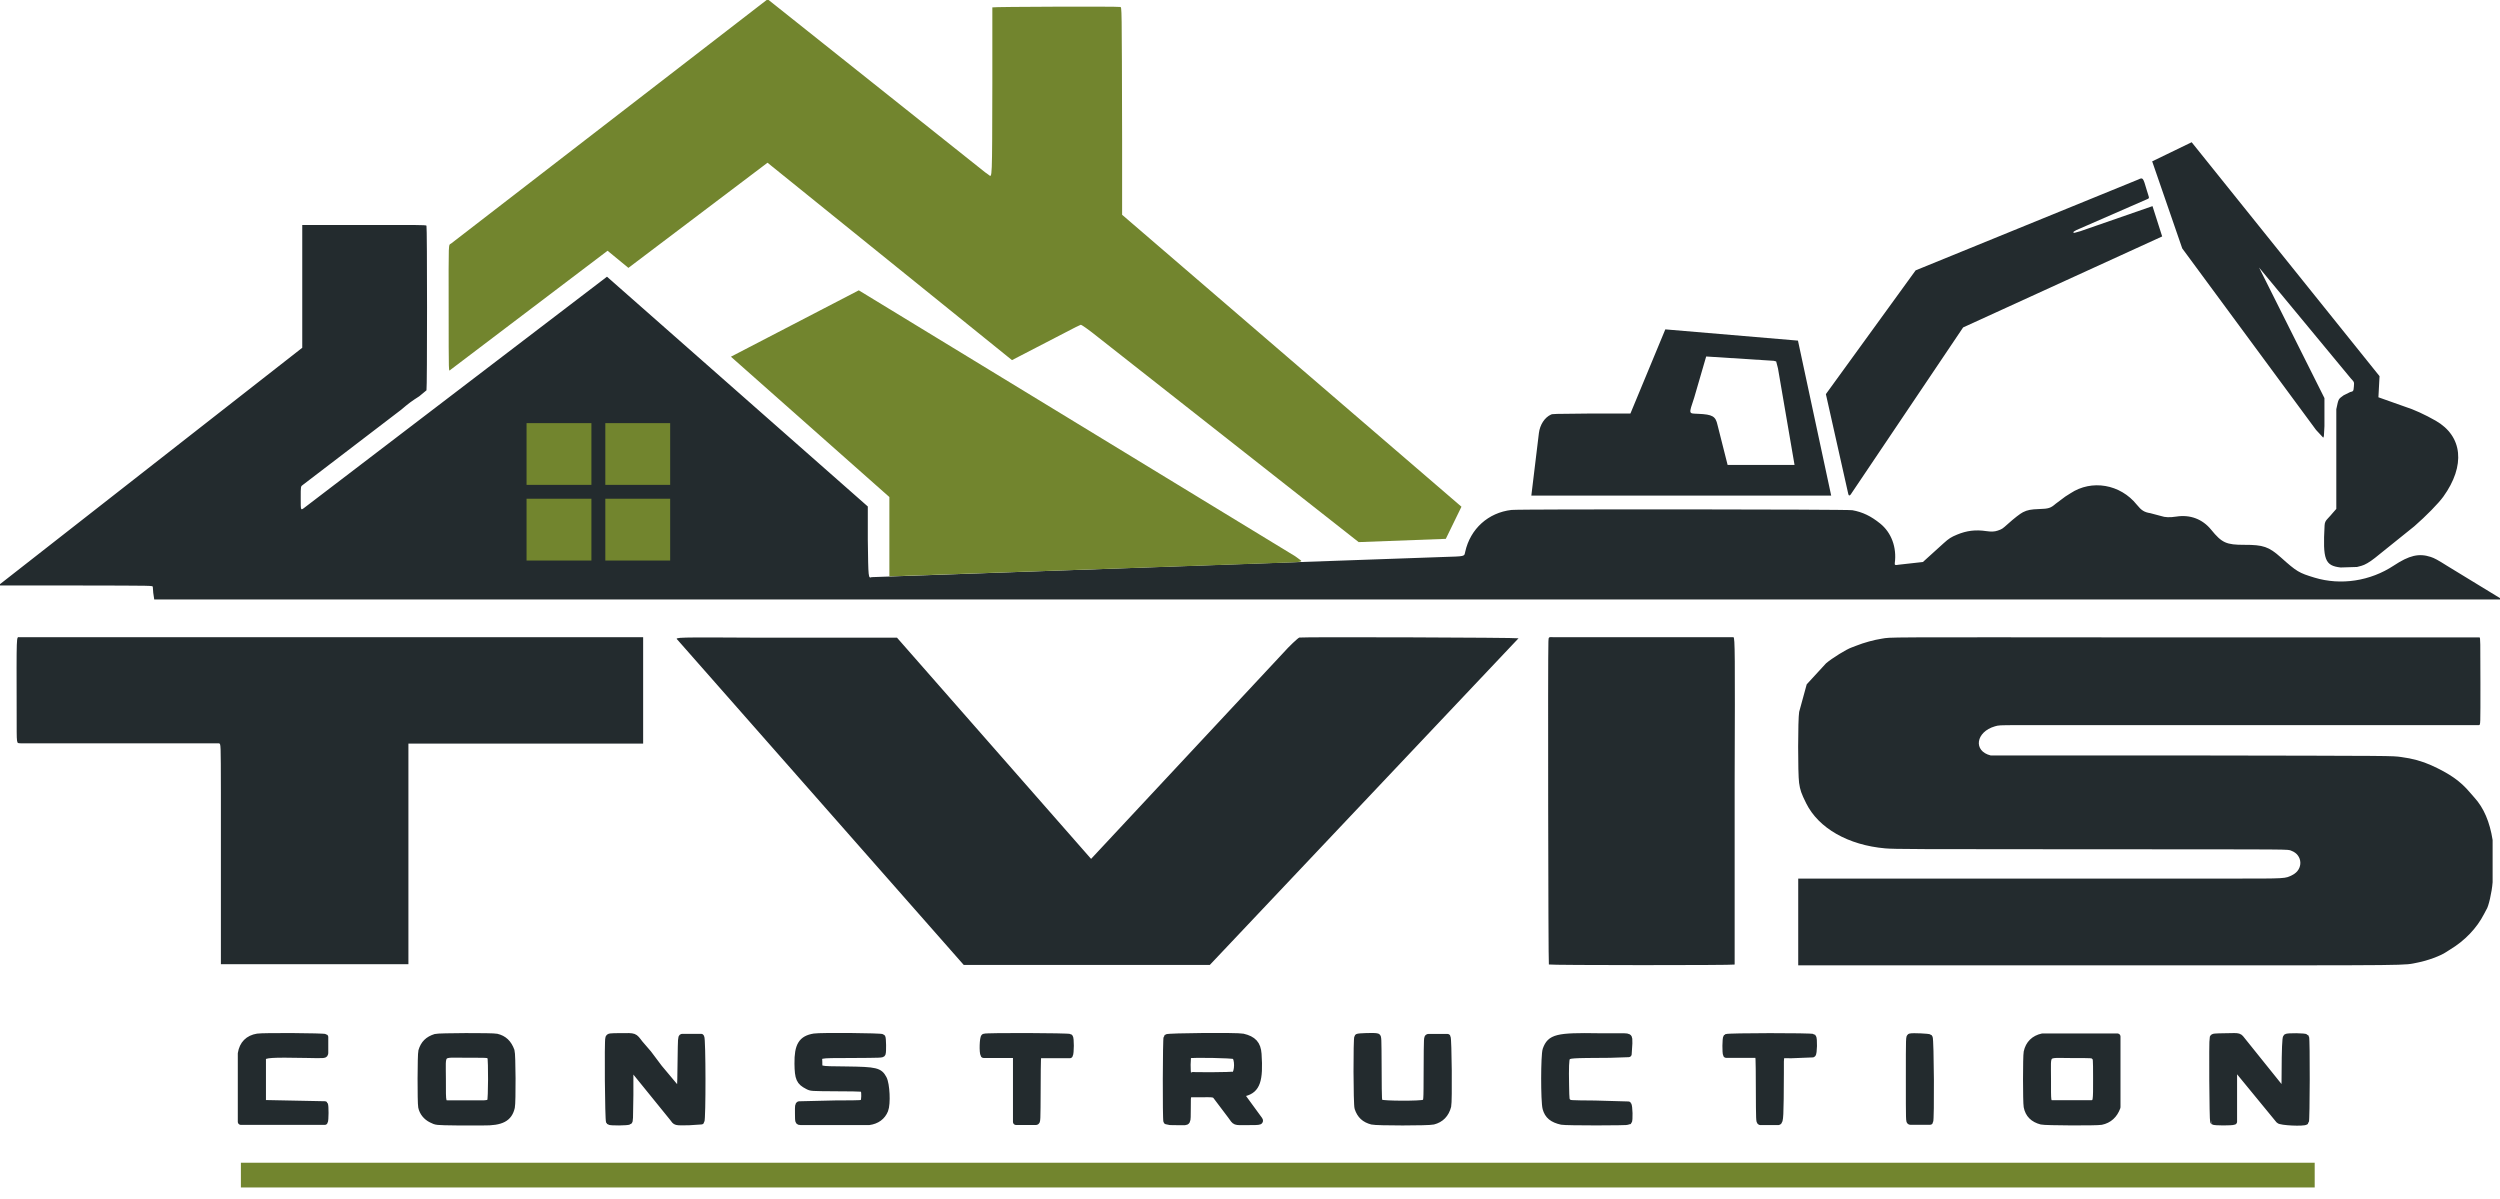
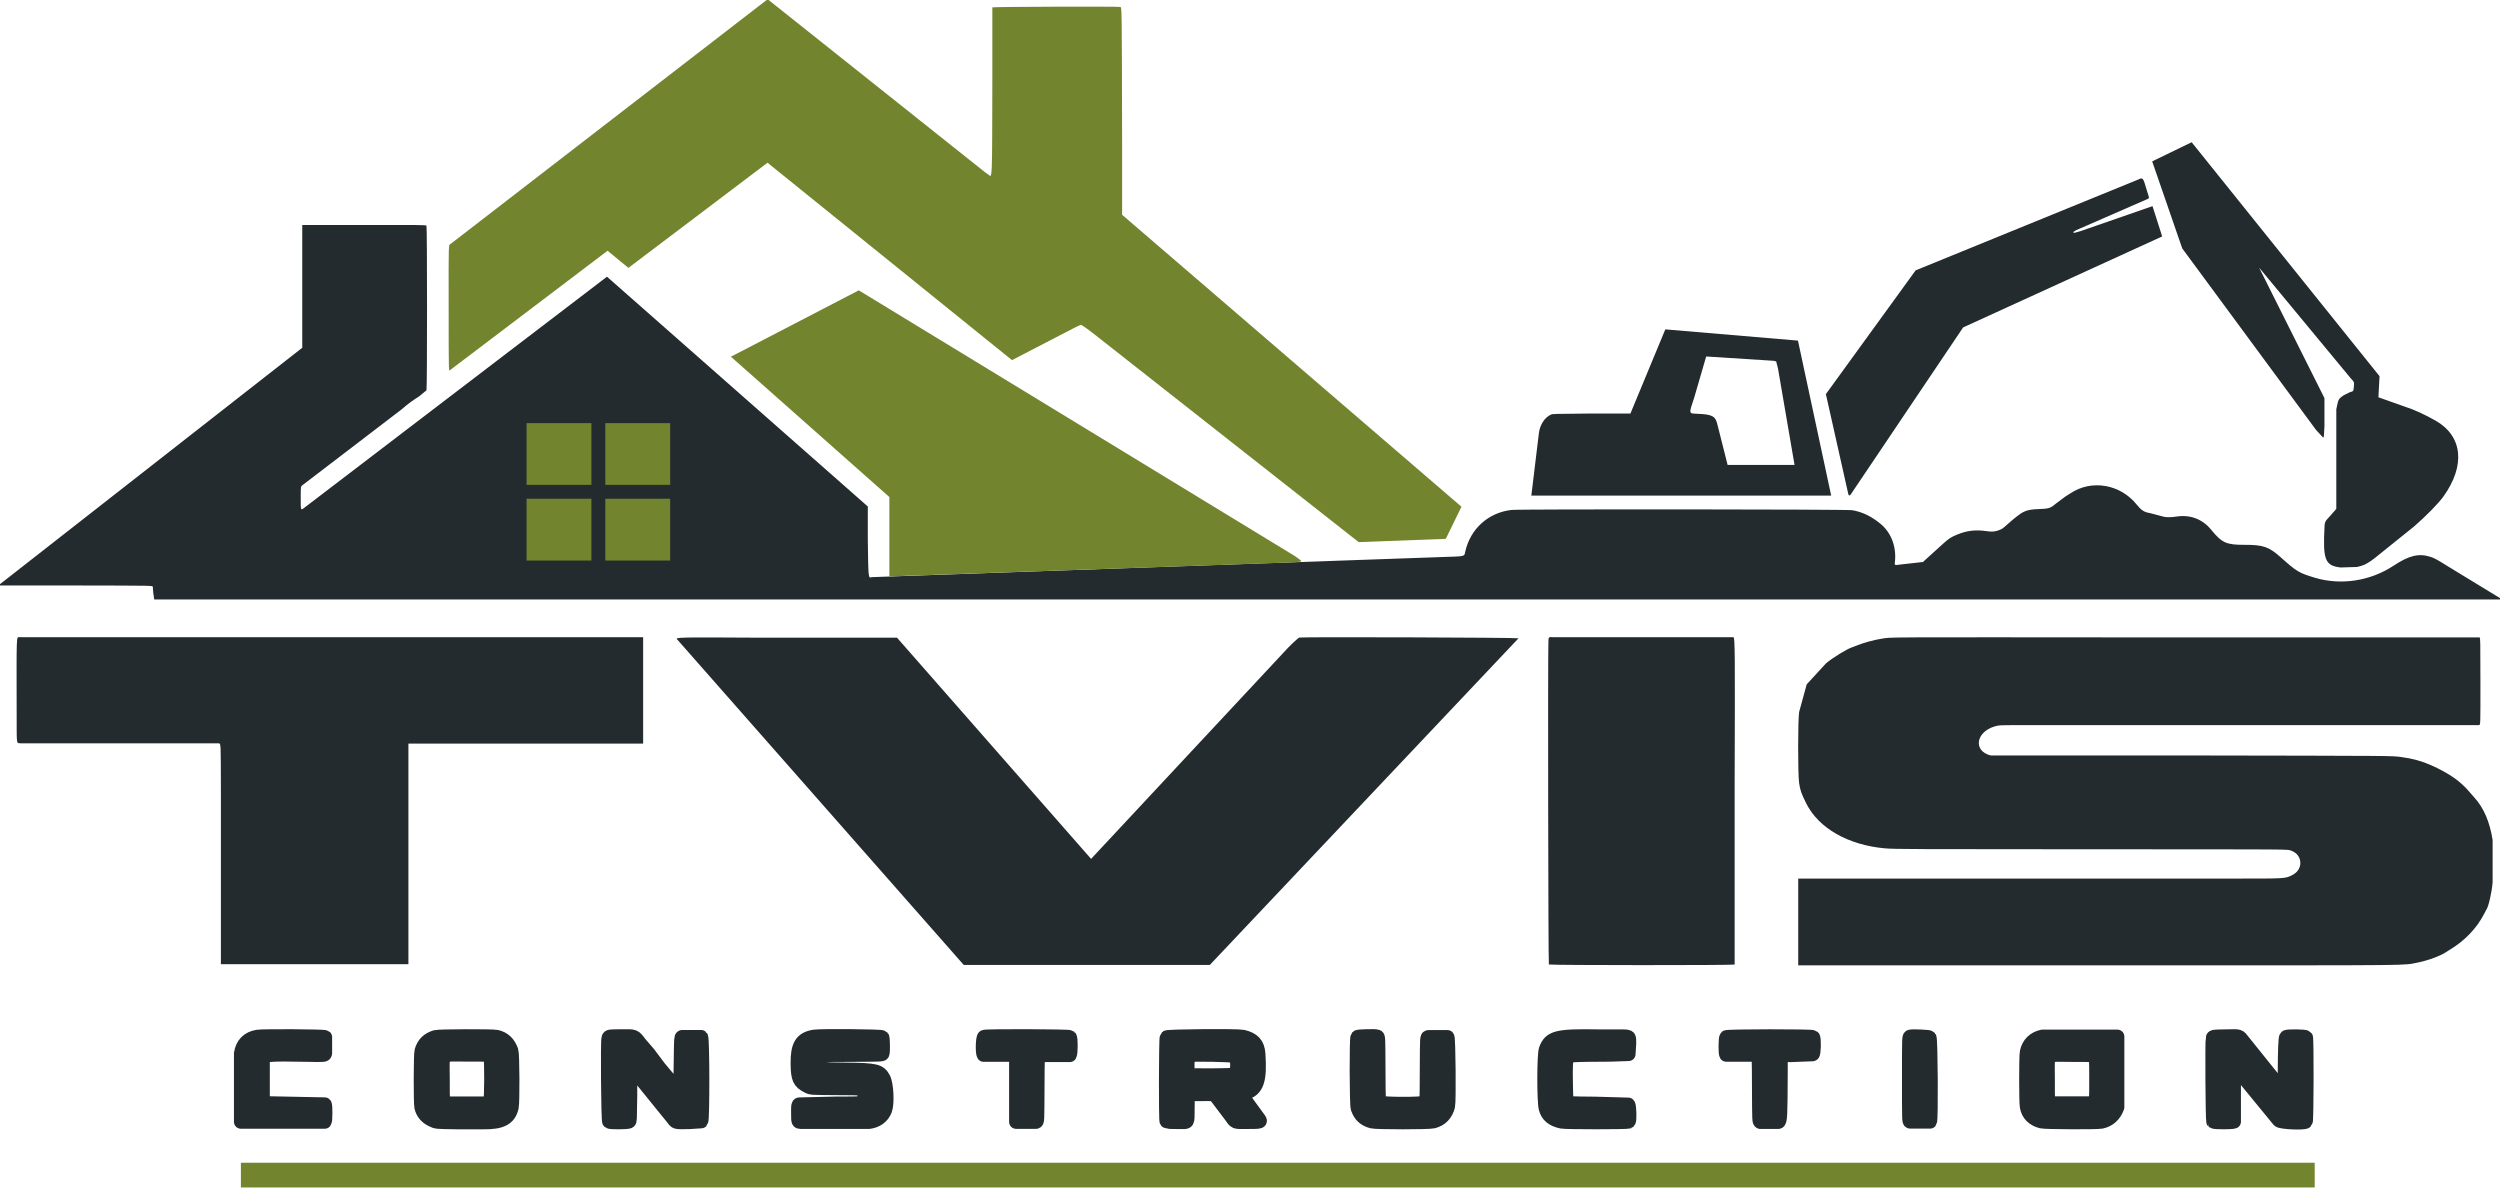
<svg xmlns="http://www.w3.org/2000/svg" aria-hidden="true" viewBox="79 97 1619 776">
  <path fill="#232B2E" d="M862.47 721.9L703.13 721.9L517.69 511.27C515.9 509.67 516.56 509.65 572.42 509.97L659.91 509.97L785.59 653.21L910.25 519.59C913.53 515.84 919.65 510.02 920.47 509.88C923.34 509.39 1062.07 509.86 1062.39 510.36L862.47 721.9ZM1243.53 722.16L1243.53 665.97L1522.75 665.97C1560.43 665.97 1558.72 666.06 1563.58 663.63C1570.76 660.03 1570.31 650.62 1562.83 647.93C1560.15 646.96 1568.04 647.02 1438.05 647C1319.35 646.98 1305.75 646.92 1299.92 646.41C1275.92 644.31 1256.71 633.37 1248.68 617.21C1245.5 610.8 1244.75 608.65 1244.09 603.97C1243.25 597.93 1243.28 562.81 1244.14 558L1249.02 540.19L1261.54 526.57C1265.46 523.21 1274.86 517.4 1278.17 516.28L1281.08 515.17C1286.06 513.18 1292.73 511.35 1297.73 510.59C1304.37 509.59 1292.81 509.65 1467.75 509.78L1684.78 509.78C1685.28 510.28 1685.3 511.78 1685.32 539.28C1685.33 567.33 1685.37 566.18 1684.41 566.59L1385.83 566.59C1373.46 566.64 1373.4 566.65 1370.92 567.37C1358.48 570.96 1356.66 583.4 1368.18 586.24L1497.48 586.24C1633 586.47 1627.63 586.43 1634.09 587.26C1641.15 588.17 1647.72 589.98 1653.49 592.6C1665.41 598.01 1672.34 602.87 1678.4 610.06L1681.41 613.5C1687.52 620.22 1691.38 629.29 1693.22 641L1693.22 668.33C1692.74 674.89 1690.52 684.37 1689.17 686.08L1687.69 688.88C1682.99 698.08 1675.19 706.23 1665.58 711.99L1663.07 713.59C1659.56 715.99 1651.13 719.1 1644.76 720.34C1634.76 722.29 1647.73 722.15 1473.42 722.16L1243.53 722.16ZM1082.05 721.6C1081.64 721.25 1081.35 520.14 1081.75 512.52C1081.92 509.31 1081.69 509.51 1085.38 509.66L1201.61 509.66C1202.56 510.22 1202.65 519.84 1202.36 603.17L1202.36 721.64C1201.59 722.17 1082.67 722.13 1082.05 721.6ZM222.05 721.4L222.05 610C221.98 577.63 222.02 578.96 220.83 578.37L92.43 578.37C89.49 577.99 89.84 580.55 89.79 558.94C89.68 506.56 89.57 509.62 91.55 509.65L495.5 509.65L495.5 578.56L343.49 578.56L343.49 721.4L222.05 721.4ZM1699.42 485.21L178.88 485.21L178.24 480.9L177.96 477.11C177.5 476.21 180.83 476.26 127.88 476.16L77.9 476.16L274.74 322.21L274.74 242.73L305.05 242.73C349.08 242.58 354.78 242.65 355.18 243.14C355.67 243.75 355.68 348.95 355.19 349.76L350.5 353.64C345.5 356.83 343.59 358.25 338.84 362.31L275.23 410.93C273.7 412.03 273.75 411.7 273.75 419.55C273.75 427.95 273.63 427.68 276.46 425.53L472.08 276.19L640.99 425L640.99 446.5C641.33 471.8 641.3 471.52 643.52 470.76L1012.67 457.74C1028.37 457.23 1027.16 457.51 1027.89 454.25C1031.2 439.45 1042.82 428.97 1057.83 427.24C1063.09 426.63 1275.22 426.8 1278.58 427.41C1285.24 428.63 1290.56 431.18 1296.6 436.04C1303.88 441.9 1307.43 451.51 1306.06 461.69C1305.89 462.98 1306.31 463.13 1308.71 462.69L1324.28 460.95L1337.73 448.77C1341.13 445.71 1342.51 444.83 1346.42 443.21C1352.64 440.63 1358.37 439.93 1365.17 440.93C1368.61 441.43 1370.59 441.35 1372.75 440.61C1375.5 439.67 1375.72 439.52 1379.25 436.35C1383.33 432.67 1387.26 429.62 1389.08 428.71C1391.99 427.26 1394.17 426.84 1399.58 426.66C1405.71 426.47 1407.03 426.04 1410.25 423.24L1416.5 418.57L1419.83 416.46C1433.58 407.34 1452.11 410.53 1462.8 423.85C1465.75 427.52 1467.66 428.72 1471.51 429.32L1478.51 431.18C1481.07 432.08 1484.19 432.19 1488.42 431.53C1497.35 430.14 1505.32 433.15 1510.92 440.01C1517.9 448.57 1520.73 449.86 1532.5 449.83C1544.67 449.8 1548.32 451.06 1556.01 457.92C1566.42 467.22 1567.74 468.01 1577.92 471.09C1594.91 476.23 1613.98 473.33 1629.17 463.29C1639.23 456.64 1645.47 455.17 1653.12 457.66C1655.54 458.45 1657.75 459.65 1663.83 463.49L1699.42 485.21ZM1594.79 464.5C1584.63 463.34 1583.17 459.52 1584.4 437.29C1584.51 435.35 1584.97 434.34 1586.48 432.78C1589.1 430.06 1590.28 428.32 1591.99 426.57L1591.99 362C1593.47 355.01 1593.26 355.57 1596.7 353.02L1600.93 350.92C1603.06 350.44 1603.12 350.34 1603.38 347.24C1603.61 344.41 1603.63 344.47 1601.45 342.13L1541.97 270.26L1584.31 354.81L1584.31 372.93C1584.04 379.62 1583.97 380.33 1583.43 380.33L1578.87 375.42L1492.21 257.86L1472.75 201.5L1498.32 189.11L1619.99 340.61L1619.26 354.28L1636.58 360.42C1641.96 362.08 1649.48 365.51 1656.35 369.45C1673.86 379.47 1675.77 398.53 1661.28 418.66C1658.17 422.97 1650.07 431.24 1642.52 437.81L1617.04 458.3C1613.52 461.07 1610.45 462.86 1608.26 463.42L1605.42 464.17L1594.79 464.5ZM1070.69 417.96L1075.59 377.46C1076.27 372.05 1079.29 367.4 1083.34 365.52C1084.42 365.01 1084.42 365.01 1109 364.8L1134.86 364.8L1157.46 310.3L1243.36 317.58L1264.88 417.96L1070.69 417.96ZM1276.2 417.62L1275.91 416.75L1261.44 352.23L1319.56 272.09L1463.71 213.27C1466.79 211.8 1466.83 211.85 1469.25 220.17L1470.29 223.51C1470.93 225.37 1470.86 225.49 1468.79 226.3L1426.08 244.95C1422.2 246.48 1420.66 247.66 1422.37 247.8L1426.17 246.75L1472.96 230.49L1479.22 250.12L1350.32 309.04L1278.25 416.14C1277.31 417.76 1276.68 418.21 1276.2 417.62ZM1241.14 398.08L1230.42 335.58L1229.25 331.07L1227.72 330.66L1183.92 327.86L1176.17 354.5C1172.56 365.48 1172.37 364.7 1178.75 364.99C1188.03 365.4 1190.01 366.54 1191.26 372.2L1197.8 398.08L1241.14 398.08Z" />
-   <path fill="#232B2E" stroke="#232B2E" stroke-width="4" stroke-linejoin="round" d="M235 823.47L235 779.23C235.97 773.08 239.7 769.33 245.78 768.35C249.53 767.75 288.94 767.99 289.59 768.62L289.59 778.87C289.33 780.45 290.04 780.38 277.21 780.13C254.8 779.7 250.55 779.97 249.23 781.91L249.23 811.35L289.35 812.16C289.94 812.69 289.9 822.73 289.3 823.47L235 823.47ZM375.21 823.84C360.94 823.65 361.71 823.73 358.35 822.08C354.94 820.42 352.54 817.41 351.82 813.89C351.24 811.03 351.31 779.66 351.91 777.65C353.33 772.84 356.11 770.09 361.08 768.55C363.06 767.94 398.05 767.82 400.6 768.42C405.38 769.54 408.39 772.4 410.25 777.56C410.98 779.57 411.13 810.85 410.43 814.02C408.8 821.34 403.76 824.03 391.89 823.84L375.21 823.84ZM392.33 811.59C395.22 811.35 395.58 811.22 396.46 810.05C397.19 809.08 397.3 783.34 396.59 781.85C395.65 779.88 396.73 780 381.57 780C363.62 779.99 365.76 777.86 365.76 795.73C365.76 812.55 365.45 811.5 370.43 811.59L392.33 811.59ZM473.45 823.4C472.74 822.7 472.33 770.83 473.01 769.22C473.48 768.12 473.53 768.11 480.93 768.05C490.33 767.96 489.6 767.7 493.42 772.68L499.01 779.17L505.94 788.4L516.9 801.49C519.66 805.05 519.51 805.99 519.82 782.5C520 769.32 520.04 768.77 520.71 768.53L533.09 768.53C534.08 769.35 534.15 822.23 533.17 823.2L525.17 823.72C515.94 823.84 516.83 824.08 514.48 820.92L487.18 787.25L487.18 806C486.98 822.83 486.98 822.83 486.43 823.29C485.66 823.96 474.1 824.05 473.45 823.4ZM597.57 823.6C595.83 823.52 595.87 823.66 595.82 818.02C595.77 812.96 595.84 812.4 596.57 812.19L620.7 811.62C638.31 811.58 637.18 811.66 638.23 810.25C638.81 809.48 638.95 804.7 638.45 803.37C637.82 801.72 639.12 801.85 621.1 801.72C603.7 801.6 604.37 801.65 601.98 800.43C596.62 797.69 595.62 795.45 595.5 785.88C595.35 774.01 598.03 769.64 606.28 768.3C610.39 767.64 649.78 767.96 650.39 768.68C650.88 769.24 651.02 778.25 650.55 779.34C650.26 780.03 649.54 780.06 630.72 780.16C607.6 780.26 609.41 779.86 609.53 784.87C609.65 789.77 608.25 789.41 627.43 789.64C646.2 789.88 648.59 790.45 651.25 795.4C653.24 799.1 653.84 811.84 652.21 815.91C650.48 820.26 646.79 822.95 641.76 823.6L597.57 823.6ZM737 823.54L737 780.14L716 780.14C715.04 778.71 715.34 768.87 716.35 768.41C717.8 767.75 771.02 767.92 771.84 768.59C772.63 769.22 772.59 779.1 771.81 780.3L751.87 780.3C751.02 781.15 751.03 780.76 750.93 802.13C750.83 823.59 750.84 823.2 749.96 823.54L737 823.54ZM836.79 823.6L834.4 823.1C833.83 822.31 833.95 769.25 834.53 768.75C835.44 767.95 880.51 767.6 883.85 768.37C890.68 769.94 893.55 773.1 893.99 779.54C895.17 796.72 893.07 802.8 885.15 804.9C882.89 805.51 882.72 805.97 884.14 807.69L893.73 820.83C895.87 823.67 896.08 823.59 886.78 823.63C878.16 823.68 879.25 824.09 876 819.57L867.26 807.99C865.26 805.35 866.1 805.51 855.06 805.59C847.33 805.65 848.29 804.4 848.16 814.59C848.03 824.82 848.68 823.67 843.04 823.69L836.79 823.6ZM878.39 792.85C880.73 791.47 880.79 782.23 878.45 780.93C877.1 780.17 851.11 779.7 848.72 780.4C847.92 780.64 847.79 792.2 848.58 792.99C849.18 793.59 877.35 793.46 878.39 792.85ZM967.55 823.29C962.63 822.02 959.77 819.36 958.19 814.6C957.39 812.24 957.29 769.32 958.06 768.54C958.59 768.02 969.65 767.73 970.8 768.2C971.67 768.56 971.64 768.2 971.75 789.15C971.87 811.56 971.75 809.9 973.22 811.01C974.53 812.02 999.42 812.1 1001.16 811.1C1003 810.05 1002.85 811.93 1002.95 789.35C1003.06 767.93 1003.02 768.74 1004.09 768.59L1016.41 768.59C1017.17 769.67 1017.53 810.49 1016.81 813.34C1015.45 818.64 1012.17 822.01 1007.14 823.28C1004.24 824.03 970.4 824.03 967.55 823.29ZM1090.38 823.4C1084.29 822.05 1081.25 819.54 1079.96 814.79C1078.73 810.26 1078.77 780.12 1080.01 776.72C1082.9 768.75 1087.24 767.66 1114.36 768.13L1125.8 768.13C1135.02 768.2 1134.04 767.66 1134.12 772.72L1133.68 779.63L1121.65 780.04C1095.65 780.19 1095.18 780.23 1093.84 781.98C1093.11 782.95 1092.9 788.22 1093.15 800.09C1093.34 809.63 1093.31 809.41 1094.51 810.54C1095.59 811.57 1095.16 811.55 1112.02 811.7L1133.5 812.31C1134.3 813.1 1134.55 822.78 1133.79 823.4C1133.1 823.95 1092.9 823.95 1090.38 823.4ZM1218.97 823.61C1218.19 823.25 1218.17 822.94 1218.08 802.04C1217.98 779.62 1218.05 780.94 1216.82 780.06L1196.87 780.06C1196.22 779.03 1196.32 769.4 1196.97 768.64C1197.62 767.91 1252.4 767.85 1253.15 768.59C1254 769.45 1253.79 779.51 1252.9 779.78L1238.97 780.33C1231.38 780.3 1232.3 778.78 1232.24 791.53C1232.12 820.36 1231.97 823.38 1230.61 823.61L1218.97 823.61ZM1316.07 823.4C1315.21 823.22 1315.23 823.75 1315.23 796.01C1315.23 767.72 1315.2 768.5 1316.16 768.26C1317.76 767.86 1328.17 768.34 1328.59 768.83C1329.45 769.84 1329.77 822.38 1328.91 823.4L1316.07 823.4ZM1401.07 823.28C1395.64 821.89 1392.47 818.7 1391.52 813.69C1390.97 810.79 1390.97 780.89 1391.52 778.33C1392.68 772.9 1396.27 769.43 1401.65 768.28L1450.23 768.28L1450.23 814.02C1448.38 819.16 1444.86 822.42 1439.77 823.46C1436.94 824.04 1403.42 823.89 1401.07 823.28ZM1433.86 811.48C1436.47 810.79 1436.53 810.45 1436.48 795.4C1436.45 781.85 1436.5 782.41 1435.17 781.22C1434 780.16 1434.4 780.19 1420.3 780.19C1403.19 780.19 1405.27 778.07 1405.23 795.58C1405.2 810.86 1405.15 810.53 1407.33 811.48L1433.86 811.48ZM1512.29 823.36C1511.75 822.94 1511.43 770.48 1511.96 769.1C1512.28 768.27 1512.58 768.23 1520.65 768.11C1529.92 767.95 1528.68 767.57 1531.87 771.55L1556.56 802.28C1558.43 804.57 1558.54 804 1558.57 791.79C1558.62 776.7 1558.94 769.04 1559.52 768.57C1560.38 767.87 1571.9 768.01 1572.37 768.73C1573 769.68 1572.88 822.88 1572.25 823.4C1570.81 824.56 1555.84 823.83 1554.81 822.55L1525.73 787.12L1525.73 823.39C1524.3 824 1513.06 823.97 1512.29 823.36Z" />
+   <path fill="#232B2E" stroke="#232B2E" stroke-width="9" stroke-linejoin="round" d="M235 823.47L235 779.23C235.97 773.08 239.7 769.33 245.78 768.35C249.53 767.75 288.94 767.99 289.59 768.62L289.59 778.87C289.33 780.45 290.04 780.38 277.21 780.13C254.8 779.7 250.55 779.97 249.23 781.91L249.23 811.35L289.35 812.16C289.94 812.69 289.9 822.73 289.3 823.47L235 823.47ZM375.21 823.84C360.94 823.65 361.71 823.73 358.35 822.08C354.94 820.42 352.54 817.41 351.82 813.89C351.24 811.03 351.31 779.66 351.91 777.65C353.33 772.84 356.11 770.09 361.08 768.55C363.06 767.94 398.05 767.82 400.6 768.42C405.38 769.54 408.39 772.4 410.25 777.56C410.98 779.57 411.13 810.85 410.43 814.02C408.8 821.34 403.76 824.03 391.89 823.84L375.21 823.84ZM392.33 811.59C395.22 811.35 395.58 811.22 396.46 810.05C397.19 809.08 397.3 783.34 396.59 781.85C395.65 779.88 396.73 780 381.57 780C363.62 779.99 365.76 777.86 365.76 795.73C365.76 812.55 365.45 811.5 370.43 811.59L392.33 811.59ZM473.45 823.4C472.74 822.7 472.33 770.83 473.01 769.22C473.48 768.12 473.53 768.11 480.93 768.05C490.33 767.96 489.6 767.7 493.42 772.68L499.01 779.17L505.94 788.4L516.9 801.49C519.66 805.05 519.51 805.99 519.82 782.5C520 769.32 520.04 768.77 520.71 768.53L533.09 768.53C534.08 769.35 534.15 822.23 533.17 823.2L525.17 823.72C515.94 823.84 516.83 824.08 514.48 820.92L487.18 787.25L487.18 806C486.98 822.83 486.98 822.83 486.43 823.29C485.66 823.96 474.1 824.05 473.45 823.4ZM597.57 823.6C595.83 823.52 595.87 823.66 595.82 818.02C595.77 812.96 595.84 812.4 596.57 812.19L620.7 811.62C638.31 811.58 637.18 811.66 638.23 810.25C638.81 809.48 638.95 804.7 638.45 803.37C637.82 801.72 639.12 801.85 621.1 801.72C603.7 801.6 604.37 801.65 601.98 800.43C596.62 797.69 595.62 795.45 595.5 785.88C595.35 774.01 598.03 769.64 606.28 768.3C610.39 767.64 649.78 767.96 650.39 768.68C650.88 769.24 651.02 778.25 650.55 779.34C650.26 780.03 649.54 780.06 630.72 780.16C607.6 780.26 609.41 779.86 609.53 784.87C609.65 789.77 608.25 789.41 627.43 789.64C646.2 789.88 648.59 790.45 651.25 795.4C653.24 799.1 653.84 811.84 652.21 815.91C650.48 820.26 646.79 822.95 641.76 823.6L597.57 823.6ZM737 823.54L737 780.14L716 780.14C715.04 778.71 715.34 768.87 716.35 768.41C717.8 767.75 771.02 767.92 771.84 768.59C772.63 769.22 772.59 779.1 771.81 780.3L751.87 780.3C751.02 781.15 751.03 780.76 750.93 802.13C750.83 823.59 750.84 823.2 749.96 823.54L737 823.54ZM836.79 823.6L834.4 823.1C833.83 822.31 833.95 769.25 834.53 768.75C835.44 767.95 880.51 767.6 883.85 768.37C890.68 769.94 893.55 773.1 893.99 779.54C895.17 796.72 893.07 802.8 885.15 804.9C882.89 805.51 882.72 805.97 884.14 807.69L893.73 820.83C895.87 823.67 896.08 823.59 886.78 823.63C878.16 823.68 879.25 824.09 876 819.57L867.26 807.99C865.26 805.35 866.1 805.51 855.06 805.59C847.33 805.65 848.29 804.4 848.16 814.59C848.03 824.82 848.68 823.67 843.04 823.69L836.79 823.6ZM878.39 792.85C880.73 791.47 880.79 782.23 878.45 780.93C877.1 780.17 851.11 779.7 848.72 780.4C847.92 780.64 847.79 792.2 848.58 792.99C849.18 793.59 877.35 793.46 878.39 792.85ZM967.55 823.29C962.63 822.02 959.77 819.36 958.19 814.6C957.39 812.24 957.29 769.32 958.06 768.54C958.59 768.02 969.65 767.73 970.8 768.2C971.67 768.56 971.64 768.2 971.75 789.15C971.87 811.56 971.75 809.9 973.22 811.01C974.53 812.02 999.42 812.1 1001.16 811.1C1003 810.05 1002.85 811.93 1002.95 789.35C1003.06 767.93 1003.02 768.74 1004.09 768.59L1016.41 768.59C1017.17 769.67 1017.53 810.49 1016.81 813.34C1015.45 818.64 1012.17 822.01 1007.14 823.28C1004.24 824.03 970.4 824.03 967.55 823.29ZM1090.38 823.4C1084.29 822.05 1081.25 819.54 1079.96 814.79C1078.73 810.26 1078.77 780.12 1080.01 776.72C1082.9 768.75 1087.24 767.66 1114.36 768.13L1125.8 768.13C1135.02 768.2 1134.04 767.66 1134.12 772.72L1133.68 779.63L1121.65 780.04C1095.65 780.19 1095.18 780.23 1093.84 781.98C1093.11 782.95 1092.9 788.22 1093.15 800.09C1093.34 809.63 1093.31 809.41 1094.51 810.54C1095.59 811.57 1095.16 811.55 1112.02 811.7L1133.5 812.31C1134.3 813.1 1134.55 822.78 1133.79 823.4C1133.1 823.95 1092.9 823.95 1090.38 823.4ZM1218.97 823.61C1218.19 823.25 1218.17 822.94 1218.08 802.04C1217.98 779.62 1218.05 780.94 1216.82 780.06L1196.87 780.06C1196.22 779.03 1196.32 769.4 1196.97 768.64C1197.62 767.91 1252.4 767.85 1253.15 768.59C1254 769.45 1253.79 779.51 1252.9 779.78L1238.97 780.33C1231.38 780.3 1232.3 778.78 1232.24 791.53C1232.12 820.36 1231.97 823.38 1230.61 823.61L1218.97 823.61ZM1316.07 823.4C1315.21 823.22 1315.23 823.75 1315.23 796.01C1315.23 767.72 1315.2 768.5 1316.16 768.26C1317.76 767.86 1328.17 768.34 1328.59 768.83C1329.45 769.84 1329.77 822.38 1328.91 823.4L1316.07 823.4ZM1401.07 823.28C1395.64 821.89 1392.47 818.7 1391.52 813.69C1390.97 810.79 1390.97 780.89 1391.52 778.33C1392.68 772.9 1396.27 769.43 1401.65 768.28L1450.23 768.28L1450.23 814.02C1448.38 819.16 1444.86 822.42 1439.77 823.46C1436.94 824.04 1403.42 823.89 1401.07 823.28ZM1433.86 811.48C1436.47 810.79 1436.53 810.45 1436.48 795.4C1436.45 781.85 1436.5 782.41 1435.17 781.22C1434 780.16 1434.4 780.19 1420.3 780.19C1403.19 780.19 1405.27 778.07 1405.23 795.58C1405.2 810.86 1405.15 810.53 1407.33 811.48L1433.86 811.48ZM1512.29 823.36C1511.75 822.94 1511.43 770.48 1511.96 769.1C1512.28 768.27 1512.58 768.23 1520.65 768.11C1529.92 767.95 1528.68 767.57 1531.87 771.55L1556.56 802.28C1558.43 804.57 1558.54 804 1558.57 791.79C1558.62 776.7 1558.94 769.04 1559.52 768.57C1560.38 767.87 1571.9 768.01 1572.37 768.73C1573 769.68 1572.88 822.88 1572.25 823.4C1570.81 824.56 1555.84 823.83 1554.81 822.55L1525.73 787.12L1525.73 823.39C1524.3 824 1513.06 823.97 1512.29 823.36Z" />
  <path fill="#72852E" d="M654.96 470.26L654.96 418.89L552.34 328L635.15 285.02L917.83 457.27L920.38 459.14C923.15 461.01 923.33 460.98 903.25 461.67L654.96 470.26ZM958.87 448.07L790.17 315.42C784.65 310.97 779.58 307.33 778.89 307.33L775.82 308.75L734.36 330.22L576.04 202.38L485.95 270.48L472.46 259.38L370.83 336.41C369.46 337.42 369.59 341.41 369.55 296.54C369.51 251.68 369.35 256.05 371.14 254.71L576.13 96.5L716.98 208.6L719.3 210.26C721.58 212.08 721.5 214.47 721.64 151.03L721.64 101.78C722.24 101.35 803.18 101.09 804.45 101.51C805.51 101.86 805.47 98.46 805.68 188.08L805.68 236.09L1025.44 425.15L1015.3 445.96L958.87 448.07ZM420 371H462V411H420ZM471 371H513V411H471ZM420 420H462V460H420ZM471 420H513V460H471ZM235 850L1578 850L1578 866L235 866Z" />
</svg>
